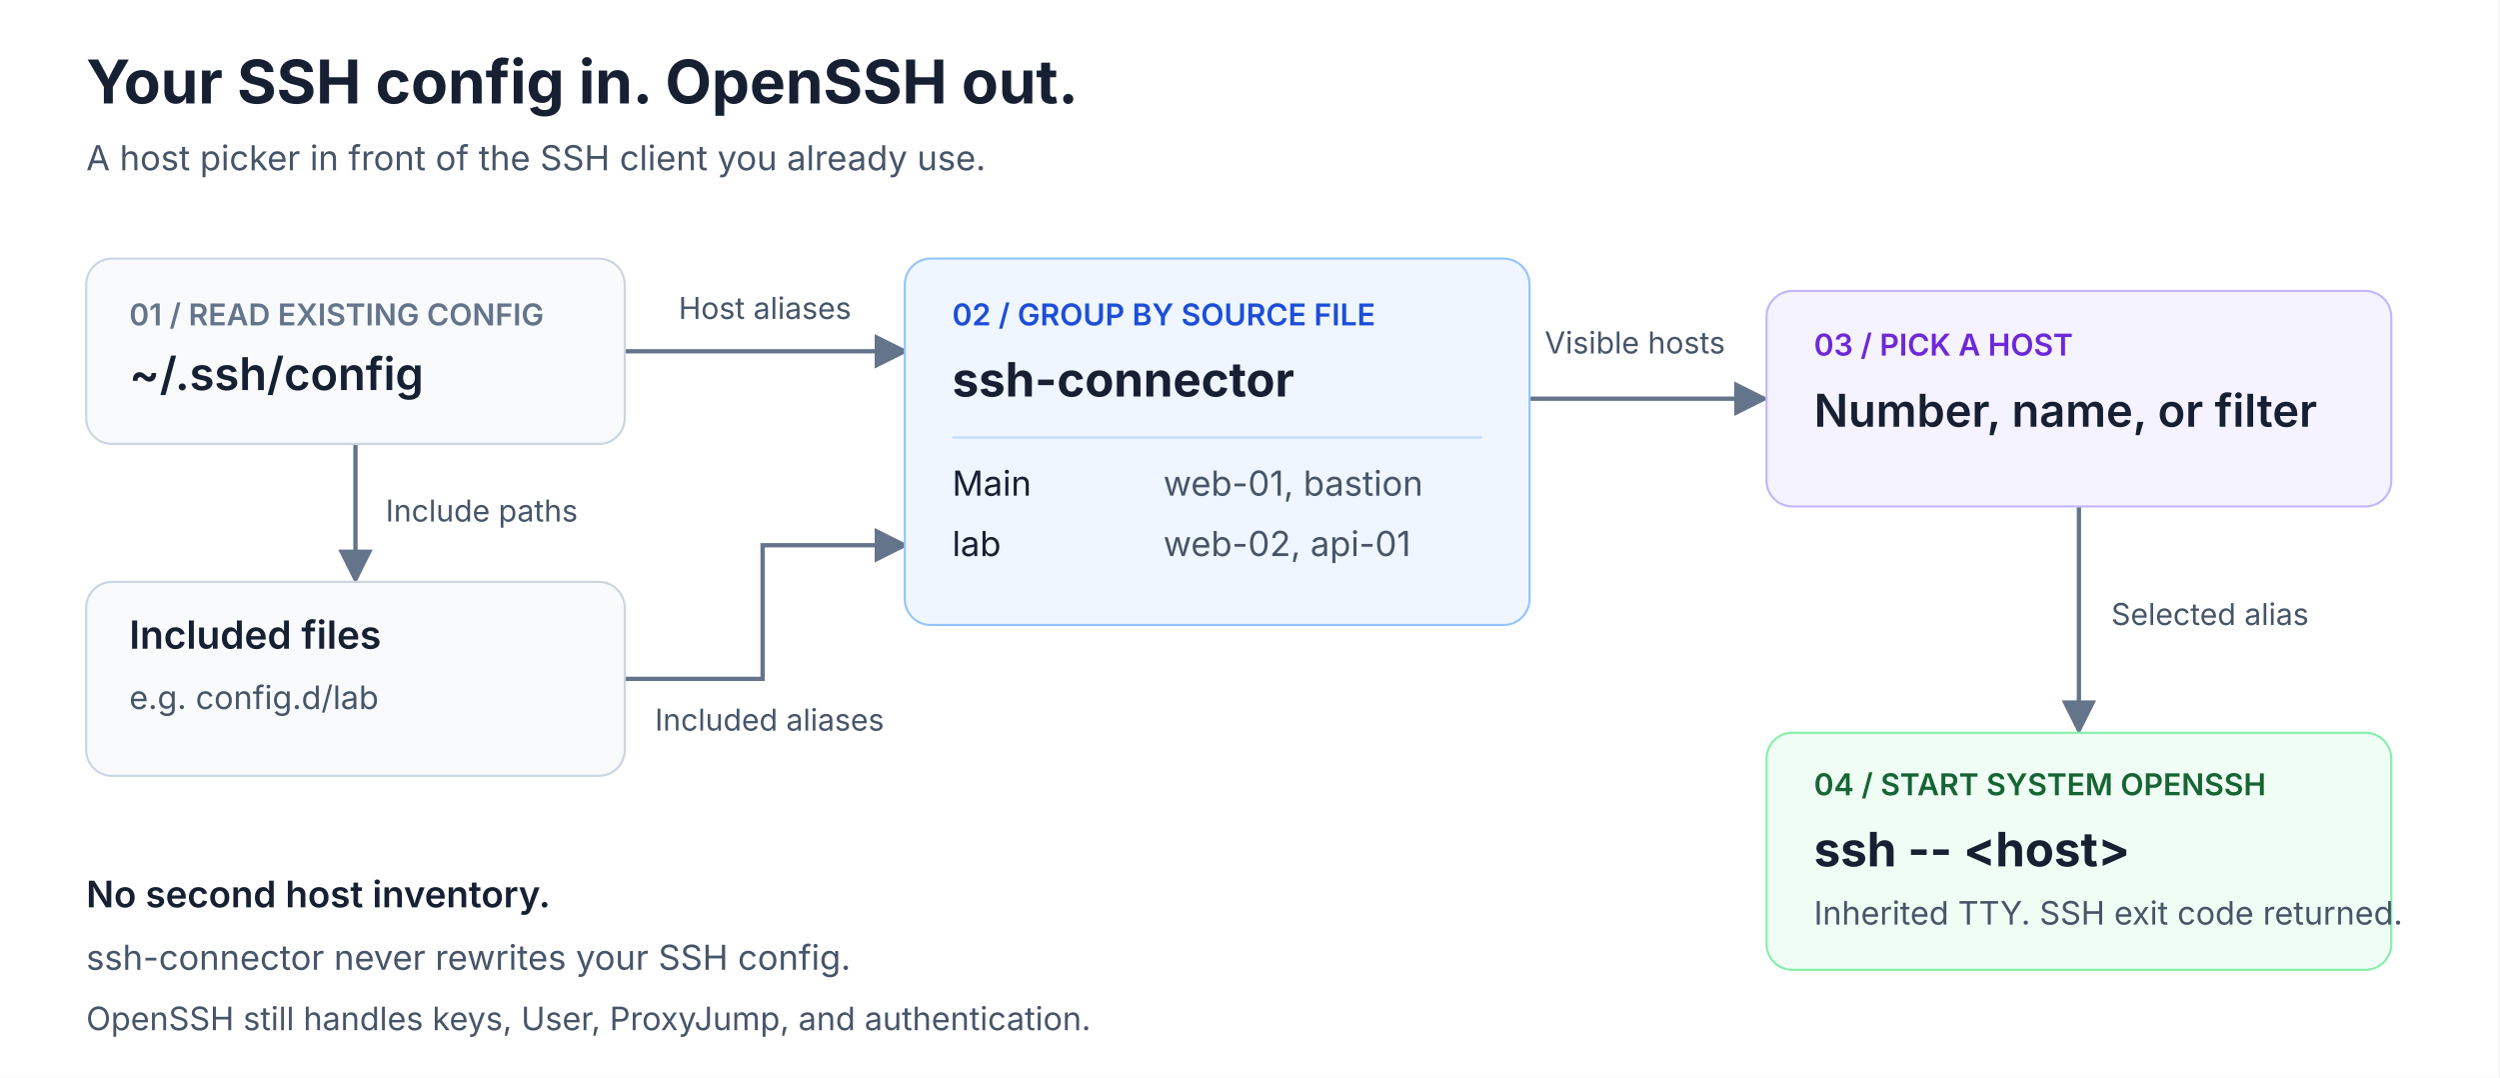
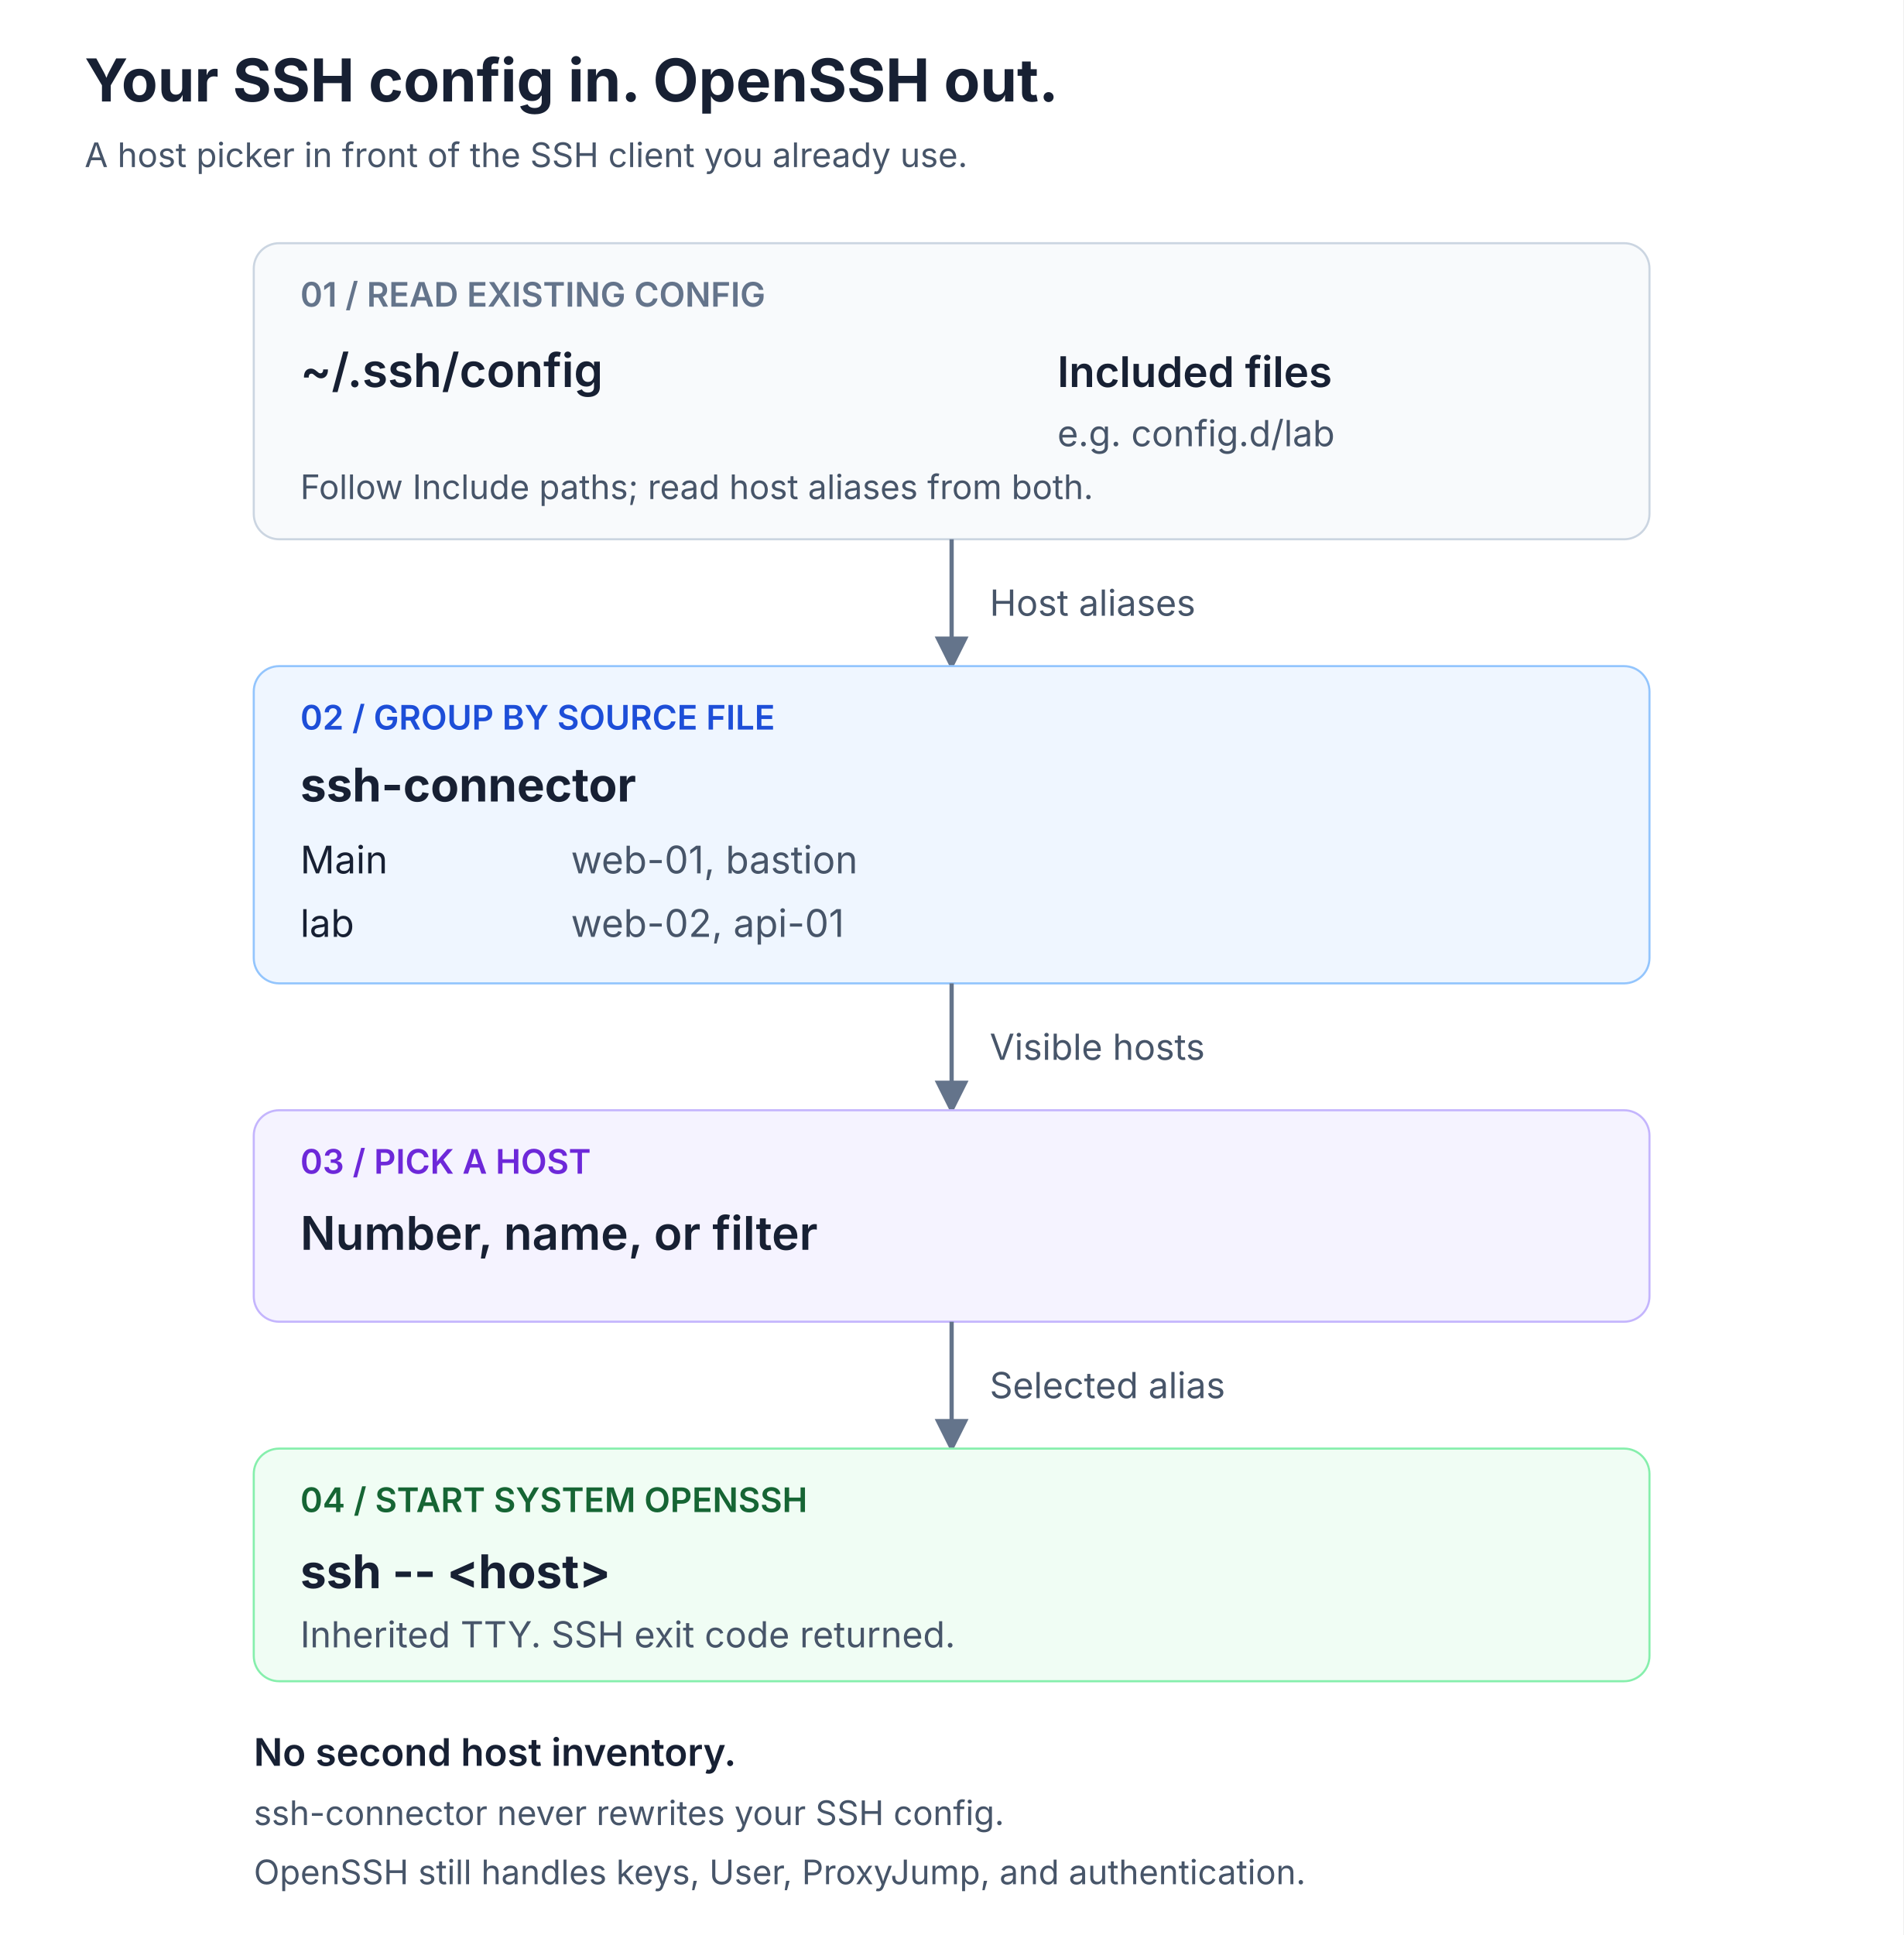
- <svg xmlns="http://www.w3.org/2000/svg" viewBox="0 0 1160 500" role="img" aria-labelledby="title desc">
+ <svg xmlns="http://www.w3.org/2000/svg" viewBox="0 0 900 915" role="img" aria-labelledby="title desc">
  <defs>
    <marker id="arrow" markerWidth="8" markerHeight="8" refX="7" refY="4" orient="auto">
-       <path d="M0 0 8 4 0 8Z" fill="#64748b" />
+       <polygon points="0,0 8,4 0,8" fill="#64748b" />
    </marker>
  </defs>
-   <rect width="1160" height="500" fill="#ffffff" />
+   <rect width="900" height="915" fill="#ffffff" />
  <g font-family="-apple-system, BlinkMacSystemFont, 'Segoe UI', sans-serif" fill="#172033">
    <text x="40" y="48" font-size="28" font-weight="700">Your SSH config in. OpenSSH out.</text>
    <text x="40" y="79" font-size="16" fill="#475569">A host picker in front of the SSH client you already use.</text>
-     <g fill="none" stroke="#64748b" stroke-width="2" marker-end="url(#arrow)">
-       <path d="M290 163H420" />
-       <path d="M165 206V269" />
-       <path d="M290 315H354V253H420" />
-       <path d="M710 185H819" />
-       <path d="M965 235V339" />
-     </g>
-     <g font-size="14" fill="#475569">
-       <text x="315" y="148">Host aliases</text>
-       <text x="179" y="242">Include paths</text>
-       <text x="304" y="339">Included aliases</text>
-       <text x="717" y="164">Visible hosts</text>
-       <text x="980" y="290">Selected alias</text>
-     </g>
-     <rect x="40" y="120" width="250" height="86" rx="12" fill="#f8fafc" stroke="#cbd5e1" />
-     <text x="60" y="151" font-size="14" font-weight="600" fill="#64748b">01 / READ EXISTING CONFIG</text>
-     <text x="60" y="181" font-size="21" font-weight="600">~/.ssh/config</text>
-     <rect x="40" y="270" width="250" height="90" rx="12" fill="#f8fafc" stroke="#cbd5e1" />
-     <text x="60" y="301" font-size="18" font-weight="600">Included files</text>
-     <text x="60" y="329" font-size="15" fill="#475569">e.g. config.d/lab</text>
-     <rect x="420" y="120" width="290" height="170" rx="12" fill="#eff6ff" stroke="#93c5fd" />
-     <text x="442" y="151" font-size="14" font-weight="600" fill="#1d4ed8">02 / GROUP BY SOURCE FILE</text>
-     <text x="442" y="184" font-size="22" font-weight="700">ssh-connector</text>
-     <path d="M442 203H688" stroke="#bfdbfe" />
-     <text x="442" y="230" font-size="16">Main</text>
-     <text x="540" y="230" font-size="16" fill="#475569">web-01, bastion</text>
-     <text x="442" y="258" font-size="16">lab</text>
-     <text x="540" y="258" font-size="16" fill="#475569">web-02, api-01</text>
-     <rect x="820" y="135" width="290" height="100" rx="12" fill="#f5f3ff" stroke="#c4b5fd" />
-     <text x="842" y="165" font-size="14" font-weight="600" fill="#6d28d9">03 / PICK A HOST</text>
-     <text x="842" y="198" font-size="21" font-weight="600">Number, name, or filter</text>
-     <rect x="820" y="340" width="290" height="110" rx="12" fill="#f0fdf4" stroke="#86efac" />
-     <text x="842" y="369" font-size="14" font-weight="600" fill="#166534">04 / START SYSTEM OPENSSH</text>
-     <text x="842" y="402" font-size="22" font-weight="700">ssh -- &lt;host&gt;</text>
-     <text x="842" y="429" font-size="15" fill="#475569">Inherited TTY. SSH exit code returned.</text>
-     <text x="40" y="421" font-size="17" font-weight="600">No second host inventory.</text>
-     <text x="40" y="450" font-size="16" fill="#475569">ssh-connector never rewrites your SSH config.</text>
-     <text x="40" y="478" font-size="15" fill="#475569">OpenSSH still handles keys, User, ProxyJump, and authentication.</text>
+     <rect id="config" x="120" y="115" width="660" height="140" rx="12" fill="#f8fafc" stroke="#cbd5e1" />
+     <text x="142" y="145" font-size="16" font-weight="600" fill="#64748b">01 / READ EXISTING CONFIG</text>
+     <text x="142" y="183" font-size="22" font-weight="600">~/.ssh/config</text>
+     <text x="500" y="183" font-size="20" font-weight="600">Included files</text>
+     <text x="500" y="211" font-size="17" fill="#475569">e.g. config.d/lab</text>
+     <text x="142" y="236" font-size="16" fill="#475569">Follow Include paths; read host aliases from both.</text>
+     <line id="host-aliases" x1="450" y1="255" x2="450" y2="315" stroke="#64748b" stroke-width="2" marker-end="url(#arrow)" />
+     <text x="468" y="285" font-size="17" dominant-baseline="middle" fill="#475569">Host aliases</text>
+     <rect id="groups" x="120" y="315" width="660" height="150" rx="12" fill="#eff6ff" stroke="#93c5fd" />
+     <text x="142" y="345" font-size="16" font-weight="600" fill="#1d4ed8">02 / GROUP BY SOURCE FILE</text>
+     <text x="142" y="379" font-size="22" font-weight="700">ssh-connector</text>
+     <text x="142" y="413" font-size="18">Main</text>
+     <text x="270" y="413" font-size="18" fill="#475569">web-01, bastion</text>
+     <text x="142" y="443" font-size="18">lab</text>
+     <text x="270" y="443" font-size="18" fill="#475569">web-02, api-01</text>
+     <line id="visible-hosts" x1="450" y1="465" x2="450" y2="525" stroke="#64748b" stroke-width="2" marker-end="url(#arrow)" />
+     <text x="468" y="495" font-size="17" dominant-baseline="middle" fill="#475569">Visible hosts</text>
+     <rect id="selection" x="120" y="525" width="660" height="100" rx="12" fill="#f5f3ff" stroke="#c4b5fd" />
+     <text x="142" y="555" font-size="16" font-weight="600" fill="#6d28d9">03 / PICK A HOST</text>
+     <text x="142" y="591" font-size="22" font-weight="600">Number, name, or filter</text>
+     <line id="selected-alias" x1="450" y1="625" x2="450" y2="685" stroke="#64748b" stroke-width="2" marker-end="url(#arrow)" />
+     <text x="468" y="655" font-size="17" dominant-baseline="middle" fill="#475569">Selected alias</text>
+     <rect id="ssh" x="120" y="685" width="660" height="110" rx="12" fill="#f0fdf4" stroke="#86efac" />
+     <text x="142" y="715" font-size="16" font-weight="600" fill="#166534">04 / START SYSTEM OPENSSH</text>
+     <text x="142" y="751" font-size="22" font-weight="700">ssh -- &lt;host&gt;</text>
+     <text x="142" y="779" font-size="17" fill="#475569">Inherited TTY. SSH exit code returned.</text>
+     <text x="120" y="835" font-size="18" font-weight="600">No second host inventory.</text>
+     <text x="120" y="863" font-size="16" fill="#475569">ssh-connector never rewrites your SSH config.</text>
+     <text x="120" y="891" font-size="16" fill="#475569">OpenSSH still handles keys, User, ProxyJump, and authentication.</text>
  </g>
</svg>
